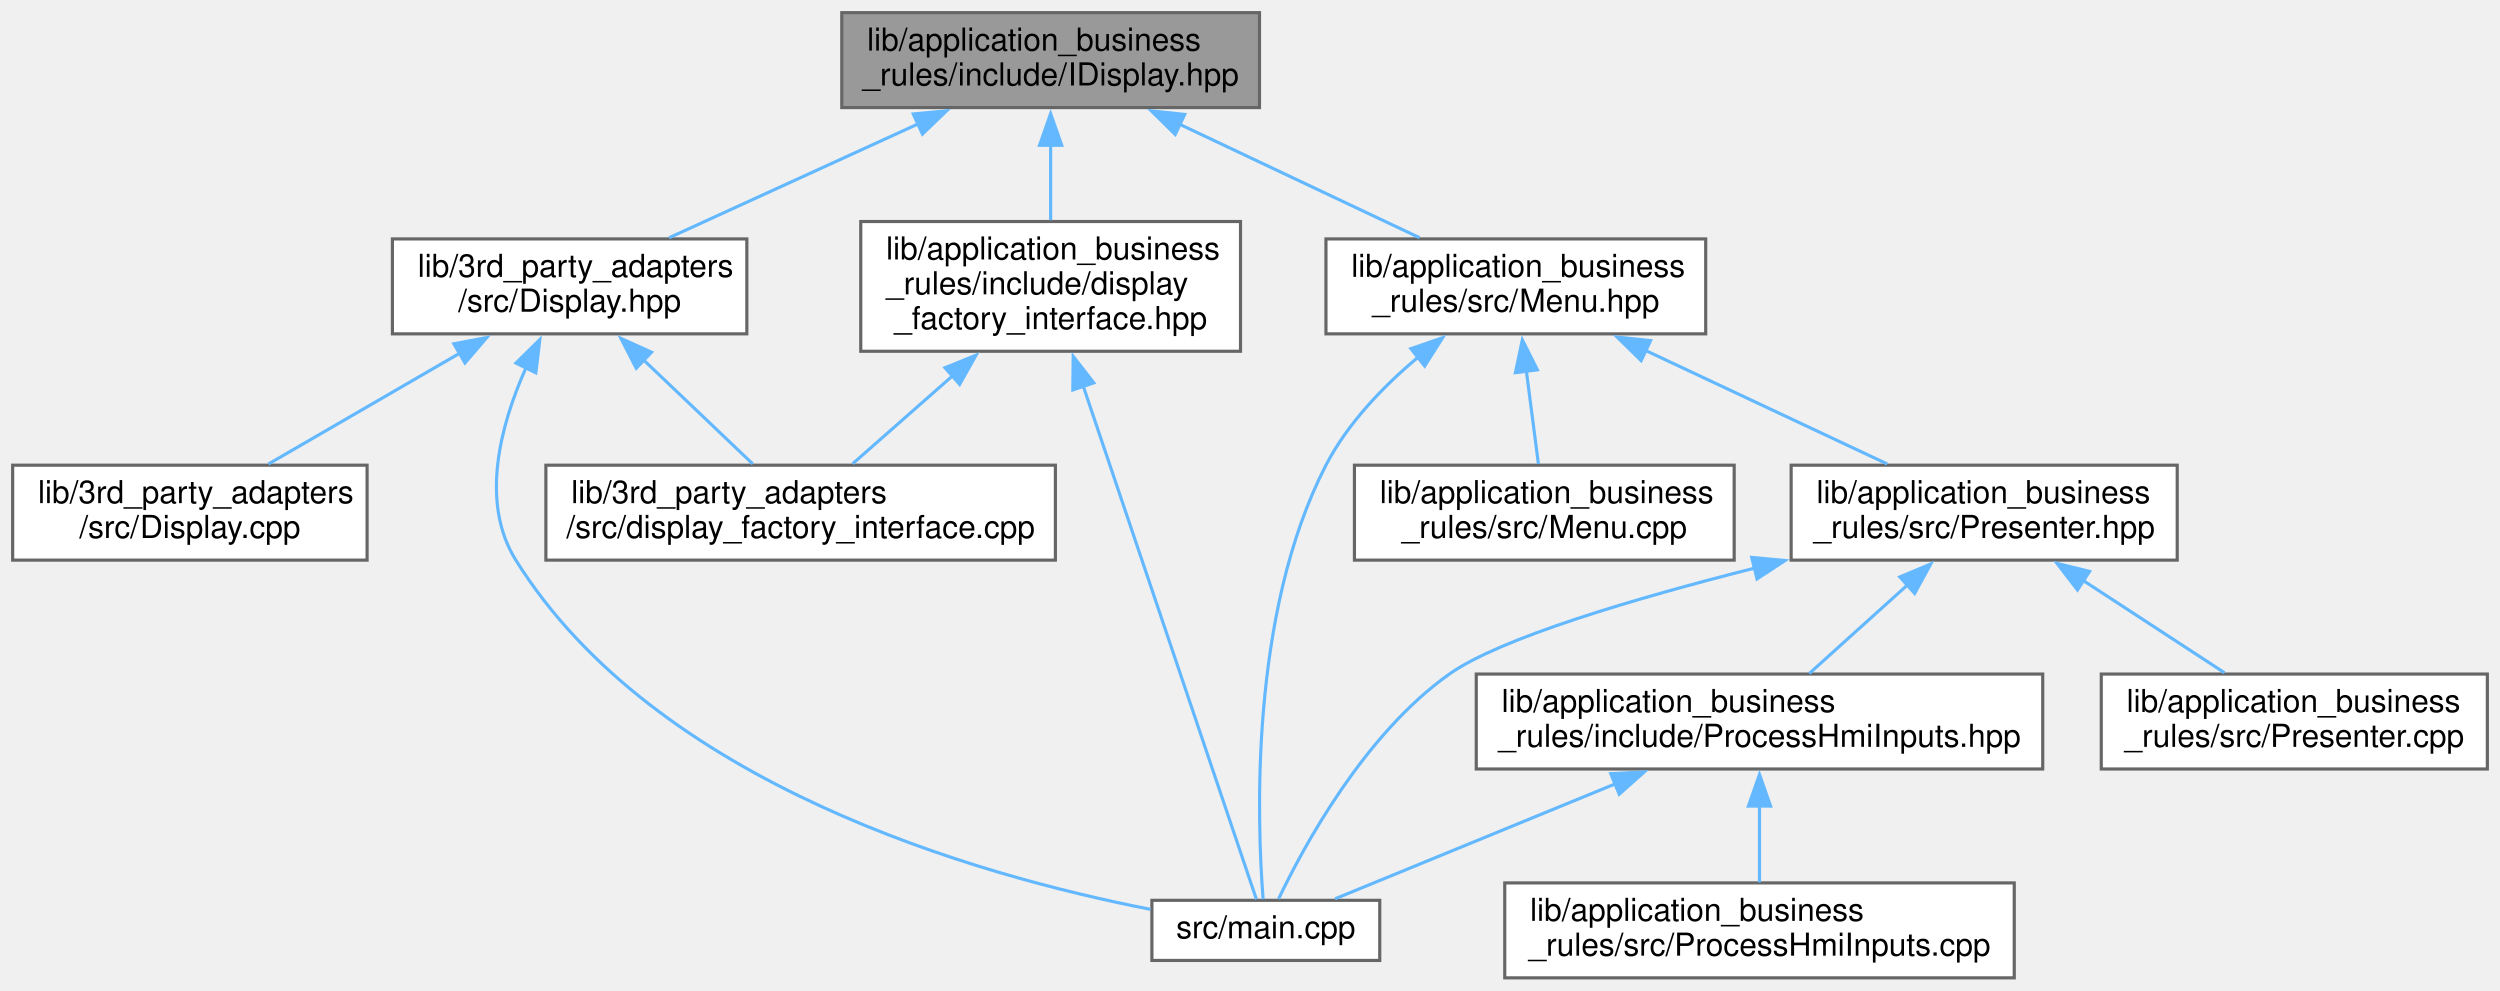
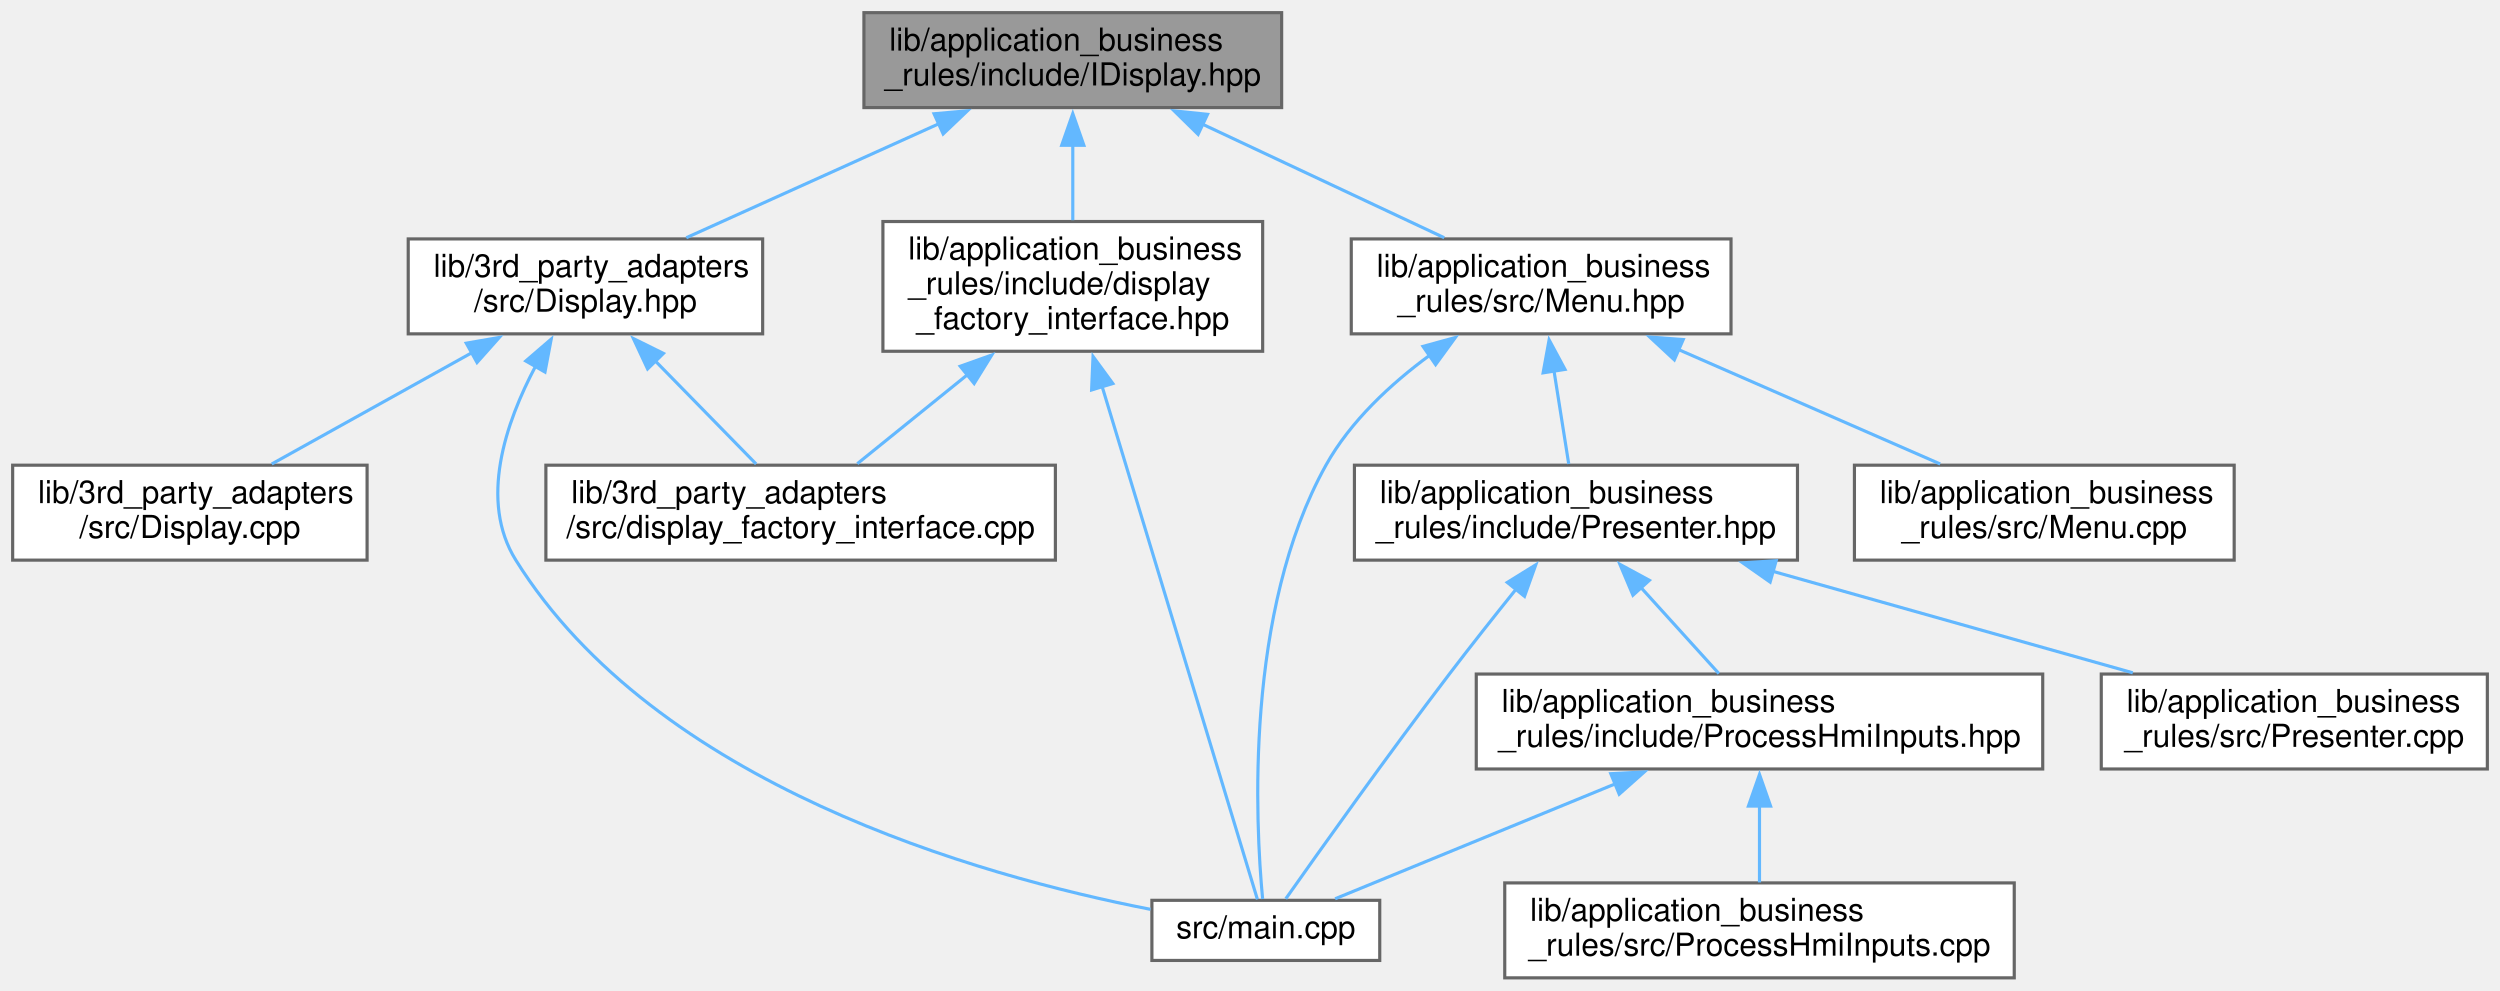
<svg xmlns="http://www.w3.org/2000/svg" xmlns:xlink="http://www.w3.org/1999/xlink" width="790pt" height="313pt" viewBox="0.00 0.00 790.00 313.00">
  <g id="graph0" class="graph" transform="scale(1 1) rotate(0) translate(4 309)">
    <g id="node1" class="node">
      <g id="a_node1">
        <a xlink:title=" ">
-           <polygon fill="#999999" stroke="#666666" points="394,-305 262,-305 262,-275 394,-275 394,-305" />
-           <text text-anchor="start" x="270" y="-293" font-family="Helvetica,sans-Serif" font-size="10.00">lib/application_business</text>
-           <text text-anchor="middle" x="328" y="-282" font-family="Helvetica,sans-Serif" font-size="10.00">_rules/include/IDisplay.hpp</text>
+           <polygon fill="#999999" stroke="#666666" points="401,-305 269,-305 269,-275 401,-275 401,-305" />
+           <text text-anchor="start" x="277" y="-293" font-family="Helvetica,sans-Serif" font-size="10.00">lib/application_business</text>
+           <text text-anchor="middle" x="335" y="-282" font-family="Helvetica,sans-Serif" font-size="10.00">_rules/include/IDisplay.hpp</text>
        </a>
      </g>
    </g>
    <g id="node2" class="node">
      <g id="a_node2">
        <a xlink:href="Display_8hpp.xhtml" target="_top" xlink:title=" ">
-           <polygon fill="white" stroke="#666666" points="232,-233.5 120,-233.5 120,-203.5 232,-203.5 232,-233.5" />
-           <text text-anchor="start" x="128" y="-221.5" font-family="Helvetica,sans-Serif" font-size="10.00">lib/3rd_party_adapters</text>
-           <text text-anchor="middle" x="176" y="-210.5" font-family="Helvetica,sans-Serif" font-size="10.00">/src/Display.hpp</text>
+           <polygon fill="white" stroke="#666666" points="237,-233.5 125,-233.5 125,-203.5 237,-203.5 237,-233.5" />
+           <text text-anchor="start" x="133" y="-221.5" font-family="Helvetica,sans-Serif" font-size="10.00">lib/3rd_party_adapters</text>
+           <text text-anchor="middle" x="181" y="-210.5" font-family="Helvetica,sans-Serif" font-size="10.00">/src/Display.hpp</text>
        </a>
      </g>
    </g>
    <g id="edge1" class="edge">
-       <path fill="none" stroke="#63b8ff" d="M286.26,-269.91C261.37,-258.53 230.27,-244.31 207.45,-233.88" />
-       <polygon fill="#63b8ff" stroke="#63b8ff" points="284.58,-272.99 295.13,-273.97 287.49,-266.63 284.58,-272.99" />
+       <path fill="none" stroke="#63b8ff" d="M292.71,-269.91C267.49,-258.53 235.98,-244.31 212.87,-233.88" />
+       <polygon fill="#63b8ff" stroke="#63b8ff" points="291.16,-273.05 301.71,-273.98 294.04,-266.67 291.16,-273.05" />
    </g>
    <g id="node6" class="node">
      <g id="a_node6">
        <a xlink:href="display__factory__interface_8hpp.xhtml" target="_top" xlink:title=" ">
-           <polygon fill="white" stroke="#666666" points="388,-239 268,-239 268,-198 388,-198 388,-239" />
-           <text text-anchor="start" x="276" y="-227" font-family="Helvetica,sans-Serif" font-size="10.00">lib/application_business</text>
-           <text text-anchor="start" x="276" y="-216" font-family="Helvetica,sans-Serif" font-size="10.00">_rules/include/display</text>
-           <text text-anchor="middle" x="328" y="-205" font-family="Helvetica,sans-Serif" font-size="10.00">_factory_interface.hpp</text>
+           <polygon fill="white" stroke="#666666" points="395,-239 275,-239 275,-198 395,-198 395,-239" />
+           <text text-anchor="start" x="283" y="-227" font-family="Helvetica,sans-Serif" font-size="10.00">lib/application_business</text>
+           <text text-anchor="start" x="283" y="-216" font-family="Helvetica,sans-Serif" font-size="10.00">_rules/include/display</text>
+           <text text-anchor="middle" x="335" y="-205" font-family="Helvetica,sans-Serif" font-size="10.00">_factory_interface.hpp</text>
        </a>
      </g>
    </g>
    <g id="edge5" class="edge">
-       <path fill="none" stroke="#63b8ff" d="M328,-263.36C328,-255.45 328,-246.87 328,-239.42" />
-       <polygon fill="#63b8ff" stroke="#63b8ff" points="324.5,-263.09 328,-273.09 331.5,-263.09 324.5,-263.09" />
+       <path fill="none" stroke="#63b8ff" d="M335,-263.36C335,-255.45 335,-246.87 335,-239.42" />
+       <polygon fill="#63b8ff" stroke="#63b8ff" points="331.5,-263.09 335,-273.09 338.5,-263.09 331.5,-263.09" />
    </g>
    <g id="node7" class="node">
      <g id="a_node7">
        <a xlink:href="Menu_8hpp.xhtml" target="_top" xlink:title=" ">
-           <polygon fill="white" stroke="#666666" points="535,-233.5 415,-233.5 415,-203.5 535,-203.5 535,-233.5" />
-           <text text-anchor="start" x="423" y="-221.5" font-family="Helvetica,sans-Serif" font-size="10.00">lib/application_business</text>
-           <text text-anchor="middle" x="475" y="-210.5" font-family="Helvetica,sans-Serif" font-size="10.00">_rules/src/Menu.hpp</text>
+           <polygon fill="white" stroke="#666666" points="543,-233.5 423,-233.5 423,-203.5 543,-203.5 543,-233.5" />
+           <text text-anchor="start" x="431" y="-221.5" font-family="Helvetica,sans-Serif" font-size="10.00">lib/application_business</text>
+           <text text-anchor="middle" x="483" y="-210.5" font-family="Helvetica,sans-Serif" font-size="10.00">_rules/src/Menu.hpp</text>
        </a>
      </g>
    </g>
    <g id="edge8" class="edge">
-       <path fill="none" stroke="#63b8ff" d="M368.69,-269.76C392.71,-258.41 422.61,-244.27 444.58,-233.88" />
-       <polygon fill="#63b8ff" stroke="#63b8ff" points="367.37,-266.51 359.83,-273.95 370.36,-272.84 367.37,-266.51" />
+       <path fill="none" stroke="#63b8ff" d="M375.97,-269.76C400.15,-258.41 430.26,-244.27 452.37,-233.88" />
+       <polygon fill="#63b8ff" stroke="#63b8ff" points="374.6,-266.54 367.04,-273.96 377.58,-272.87 374.6,-266.54" />
    </g>
    <g id="node3" class="node">
      <g id="a_node3">
        <a xlink:href="Display_8cpp.xhtml" target="_top" xlink:title=" ">
          <polygon fill="white" stroke="#666666" points="112,-162 0,-162 0,-132 112,-132 112,-162" />
          <text text-anchor="start" x="8" y="-150" font-family="Helvetica,sans-Serif" font-size="10.00">lib/3rd_party_adapters</text>
          <text text-anchor="middle" x="56" y="-139" font-family="Helvetica,sans-Serif" font-size="10.00">/src/Display.cpp</text>
        </a>
      </g>
    </g>
    <g id="edge2" class="edge">
-       <path fill="none" stroke="#63b8ff" d="M141.19,-197.34C121.87,-186.15 98.28,-172.49 80.83,-162.38" />
-       <polygon fill="#63b8ff" stroke="#63b8ff" points="139.42,-200.36 149.83,-202.34 142.93,-194.3 139.42,-200.36" />
+       <path fill="none" stroke="#63b8ff" d="M145.29,-197.65C125.06,-186.4 100.21,-172.58 81.87,-162.38" />
+       <polygon fill="#63b8ff" stroke="#63b8ff" points="143.34,-200.56 153.78,-202.36 146.74,-194.45 143.34,-200.56" />
    </g>
    <g id="node4" class="node">
      <g id="a_node4">
        <a xlink:href="display__factory__interface_8cpp.xhtml" target="_top" xlink:title=" ">
          <polygon fill="white" stroke="#666666" points="329.5,-162 168.5,-162 168.5,-132 329.5,-132 329.5,-162" />
          <text text-anchor="start" x="176.5" y="-150" font-family="Helvetica,sans-Serif" font-size="10.00">lib/3rd_party_adapters</text>
          <text text-anchor="middle" x="249" y="-139" font-family="Helvetica,sans-Serif" font-size="10.00">/src/display_factory_interface.cpp</text>
        </a>
      </g>
    </g>
    <g id="edge3" class="edge">
-       <path fill="none" stroke="#63b8ff" d="M199.32,-195.3C210.64,-184.52 223.91,-171.88 233.89,-162.38" />
-       <polygon fill="#63b8ff" stroke="#63b8ff" points="197.05,-192.63 192.22,-202.06 201.88,-197.7 197.05,-192.63" />
+       <path fill="none" stroke="#63b8ff" d="M203.03,-194.98C213.51,-184.28 225.72,-171.79 234.93,-162.38" />
+       <polygon fill="#63b8ff" stroke="#63b8ff" points="200.64,-192.42 196.15,-202.02 205.64,-197.32 200.64,-192.42" />
    </g>
    <g id="node5" class="node">
      <g id="a_node5">
        <a xlink:href="main_8cpp.xhtml" target="_top" xlink:title=" ">
          <polygon fill="white" stroke="#666666" points="432,-24.5 360,-24.5 360,-5.5 432,-5.5 432,-24.5" />
          <text text-anchor="middle" x="396" y="-12.5" font-family="Helvetica,sans-Serif" font-size="10.00">src/main.cpp</text>
        </a>
      </g>
    </g>
    <g id="edge4" class="edge">
-       <path fill="none" stroke="#63b8ff" d="M162.2,-192.75C154.14,-174.7 147.59,-150.29 159,-132 203.25,-61.07 304.86,-32.32 359.55,-21.65" />
-       <polygon fill="#63b8ff" stroke="#63b8ff" points="159.04,-194.27 166.59,-201.7 165.32,-191.18 159.04,-194.27" />
+       <path fill="none" stroke="#63b8ff" d="M165.3,-193.39C155.71,-175.36 147.33,-150.7 159,-132 203.25,-61.07 304.86,-32.32 359.55,-21.65" />
+       <polygon fill="#63b8ff" stroke="#63b8ff" points="162.15,-194.93 170.18,-201.84 168.21,-191.43 162.15,-194.93" />
    </g>
    <g id="edge6" class="edge">
-       <path fill="none" stroke="#63b8ff" d="M297.16,-190.37C286.35,-180.86 274.63,-170.54 265.45,-162.47" />
-       <polygon fill="#63b8ff" stroke="#63b8ff" points="294.62,-192.79 304.44,-196.77 299.24,-187.54 294.62,-192.79" />
+       <path fill="none" stroke="#63b8ff" d="M301.78,-190.65C289.91,-181.06 277,-170.62 266.91,-162.47" />
+       <polygon fill="#63b8ff" stroke="#63b8ff" points="299.43,-193.26 309.41,-196.82 303.83,-187.81 299.43,-193.26" />
    </g>
    <g id="edge7" class="edge">
-       <path fill="none" stroke="#63b8ff" d="M338.26,-187.1C354.09,-140.2 383.61,-52.71 393.03,-24.8" />
-       <polygon fill="#63b8ff" stroke="#63b8ff" points="335.01,-185.78 335.13,-196.38 341.64,-188.02 335.01,-185.78" />
+       <path fill="none" stroke="#63b8ff" d="M344.29,-186.8C358.51,-139.83 384.91,-52.65 393.34,-24.8" />
+       <polygon fill="#63b8ff" stroke="#63b8ff" points="340.95,-185.78 341.4,-196.36 347.65,-187.81 340.95,-185.78" />
    </g>
    <g id="edge16" class="edge">
-       <path fill="none" stroke="#63b8ff" d="M444.04,-196.08C433.09,-186.88 421.82,-175.2 415,-162 390.71,-114.99 393.28,-48.55 395.15,-24.83" />
-       <polygon fill="#63b8ff" stroke="#63b8ff" points="441.85,-198.82 451.87,-202.27 446.19,-193.32 441.85,-198.82" />
+       <path fill="none" stroke="#63b8ff" d="M447.84,-196.78C435.47,-187.69 422.74,-175.9 415,-162 389.27,-115.77 392.73,-48.84 394.99,-24.92" />
+       <polygon fill="#63b8ff" stroke="#63b8ff" points="445.67,-199.54 455.89,-202.34 449.65,-193.78 445.67,-199.54" />
    </g>
    <g id="node8" class="node">
      <g id="a_node8">
-         <a xlink:href="Menu_8cpp.xhtml" target="_top" xlink:title=" ">
-           <polygon fill="white" stroke="#666666" points="544,-162 424,-162 424,-132 544,-132 544,-162" />
+         <a xlink:href="Presenter_8hpp.xhtml" target="_top" xlink:title=" ">
+           <polygon fill="white" stroke="#666666" points="564,-162 424,-162 424,-132 564,-132 564,-162" />
          <text text-anchor="start" x="432" y="-150" font-family="Helvetica,sans-Serif" font-size="10.00">lib/application_business</text>
-           <text text-anchor="middle" x="484" y="-139" font-family="Helvetica,sans-Serif" font-size="10.00">_rules/src/Menu.cpp</text>
+           <text text-anchor="middle" x="494" y="-139" font-family="Helvetica,sans-Serif" font-size="10.00">_rules/include/Presenter.hpp</text>
        </a>
      </g>
    </g>
    <g id="edge9" class="edge">
-       <path fill="none" stroke="#63b8ff" d="M478.33,-191.76C479.62,-181.83 481.04,-170.86 482.14,-162.38" />
-       <polygon fill="#63b8ff" stroke="#63b8ff" points="474.87,-191.23 477.06,-201.6 481.81,-192.13 474.87,-191.23" />
+       <path fill="none" stroke="#63b8ff" d="M487.07,-191.76C488.65,-181.83 490.38,-170.86 491.72,-162.38" />
+       <polygon fill="#63b8ff" stroke="#63b8ff" points="483.62,-191.18 485.52,-201.6 490.54,-192.27 483.62,-191.18" />
+     </g>
+     <g id="node12" class="node">
+       <g id="a_node12">
+         <a xlink:href="Menu_8cpp.xhtml" target="_top" xlink:title=" ">
+           <polygon fill="white" stroke="#666666" points="702,-162 582,-162 582,-132 702,-132 702,-162" />
+           <text text-anchor="start" x="590" y="-150" font-family="Helvetica,sans-Serif" font-size="10.00">lib/application_business</text>
+           <text text-anchor="middle" x="642" y="-139" font-family="Helvetica,sans-Serif" font-size="10.00">_rules/src/Menu.cpp</text>
+         </a>
+       </g>
+     </g>
+     <g id="edge15" class="edge">
+       <path fill="none" stroke="#63b8ff" d="M526.32,-198.57C552.41,-187.16 585.12,-172.86 609.1,-162.38" />
+       <polygon fill="#63b8ff" stroke="#63b8ff" points="525.09,-195.28 517.33,-202.49 527.9,-201.7 525.09,-195.28" />
+     </g>
+     <g id="edge14" class="edge">
+       <path fill="none" stroke="#63b8ff" d="M475.1,-122.85C468.35,-114.46 460.75,-104.87 454,-96 434.66,-70.62 412.81,-39.89 402.3,-24.98" />
+       <polygon fill="#63b8ff" stroke="#63b8ff" points="472.3,-124.95 481.31,-130.53 477.74,-120.55 472.3,-124.95" />
    </g>
    <g id="node9" class="node">
      <g id="a_node9">
-         <a xlink:href="Presenter_8hpp.xhtml" target="_top" xlink:title=" ">
-           <polygon fill="white" stroke="#666666" points="684,-162 562,-162 562,-132 684,-132 684,-162" />
-           <text text-anchor="start" x="570" y="-150" font-family="Helvetica,sans-Serif" font-size="10.00">lib/application_business</text>
-           <text text-anchor="middle" x="623" y="-139" font-family="Helvetica,sans-Serif" font-size="10.00">_rules/src/Presenter.hpp</text>
-         </a>
-       </g>
-     </g>
-     <g id="edge10" class="edge">
-       <path fill="none" stroke="#63b8ff" d="M515.97,-198.26C540.15,-186.91 570.26,-172.77 592.37,-162.38" />
-       <polygon fill="#63b8ff" stroke="#63b8ff" points="514.6,-195.04 507.04,-202.46 517.58,-201.37 514.6,-195.04" />
-     </g>
-     <g id="edge15" class="edge">
-       <path fill="none" stroke="#63b8ff" d="M550.87,-129.58C512.52,-119.89 470.04,-107.34 454,-96 427.11,-76.98 407.93,-41.49 400.02,-24.93" />
-       <polygon fill="#63b8ff" stroke="#63b8ff" points="549.54,-132.85 560.09,-131.87 551.22,-126.06 549.54,-132.85" />
-     </g>
-     <g id="node10" class="node">
-       <g id="a_node10">
        <a xlink:href="ProcessHmiInputs_8hpp.xhtml" target="_top" xlink:title=" ">
          <polygon fill="white" stroke="#666666" points="641.5,-96 462.5,-96 462.5,-66 641.5,-66 641.5,-96" />
          <text text-anchor="start" x="470.5" y="-84" font-family="Helvetica,sans-Serif" font-size="10.00">lib/application_business</text>
          <text text-anchor="middle" x="552" y="-73" font-family="Helvetica,sans-Serif" font-size="10.00">_rules/include/ProcessHmiInputs.hpp</text>
        </a>
      </g>
    </g>
-     <g id="edge11" class="edge">
-       <path fill="none" stroke="#63b8ff" d="M598.69,-124.09C588.44,-114.85 576.81,-104.36 567.71,-96.16" />
-       <polygon fill="#63b8ff" stroke="#63b8ff" points="596.35,-126.69 606.12,-130.78 601.03,-121.49 596.35,-126.69" />
+     <g id="edge10" class="edge">
+       <path fill="none" stroke="#63b8ff" d="M514.37,-123.53C522.61,-114.43 531.89,-104.19 539.16,-96.16" />
+       <polygon fill="#63b8ff" stroke="#63b8ff" points="512.01,-120.91 507.89,-130.67 517.2,-125.62 512.01,-120.91" />
    </g>
-     <g id="node12" class="node">
-       <g id="a_node12">
+     <g id="node11" class="node">
+       <g id="a_node11">
        <a xlink:href="Presenter_8cpp.xhtml" target="_top" xlink:title=" ">
          <polygon fill="white" stroke="#666666" points="782,-96 660,-96 660,-66 782,-66 782,-96" />
          <text text-anchor="start" x="668" y="-84" font-family="Helvetica,sans-Serif" font-size="10.00">lib/application_business</text>
          <text text-anchor="middle" x="721" y="-73" font-family="Helvetica,sans-Serif" font-size="10.00">_rules/src/Presenter.cpp</text>
        </a>
      </g>
    </g>
-     <g id="edge14" class="edge">
-       <path fill="none" stroke="#63b8ff" d="M654.35,-125.52C668.89,-116.03 685.82,-104.98 698.97,-96.39" />
-       <polygon fill="#63b8ff" stroke="#63b8ff" points="652.48,-122.57 646.02,-130.97 656.3,-128.43 652.48,-122.57" />
+     <g id="edge13" class="edge">
+       <path fill="none" stroke="#63b8ff" d="M556.03,-128.51C591.8,-118.43 636.23,-105.9 669.96,-96.39" />
+       <polygon fill="#63b8ff" stroke="#63b8ff" points="555.36,-125.06 546.68,-131.15 557.26,-131.8 555.36,-125.06" />
    </g>
-     <g id="edge13" class="edge">
+     <g id="edge12" class="edge">
      <path fill="none" stroke="#63b8ff" d="M506.61,-61.38C477.43,-49.41 440.81,-34.38 417.9,-24.99" />
      <polygon fill="#63b8ff" stroke="#63b8ff" points="505.01,-64.51 515.59,-65.06 507.67,-58.03 505.01,-64.51" />
    </g>
-     <g id="node11" class="node">
-       <g id="a_node11">
+     <g id="node10" class="node">
+       <g id="a_node10">
        <a xlink:href="ProcessHmiInputs_8cpp.xhtml" target="_top" xlink:title=" ">
          <polygon fill="white" stroke="#666666" points="632.5,-30 471.5,-30 471.5,0 632.5,0 632.5,-30" />
          <text text-anchor="start" x="479.5" y="-18" font-family="Helvetica,sans-Serif" font-size="10.00">lib/application_business</text>
          <text text-anchor="middle" x="552" y="-7" font-family="Helvetica,sans-Serif" font-size="10.00">_rules/src/ProcessHmiInputs.cpp</text>
        </a>
      </g>
    </g>
-     <g id="edge12" class="edge">
+     <g id="edge11" class="edge">
      <path fill="none" stroke="#63b8ff" d="M552,-54.39C552,-46.13 552,-37.28 552,-30.16" />
      <polygon fill="#63b8ff" stroke="#63b8ff" points="548.5,-54.28 552,-64.28 555.5,-54.28 548.5,-54.28" />
    </g>
  </g>
</svg>
